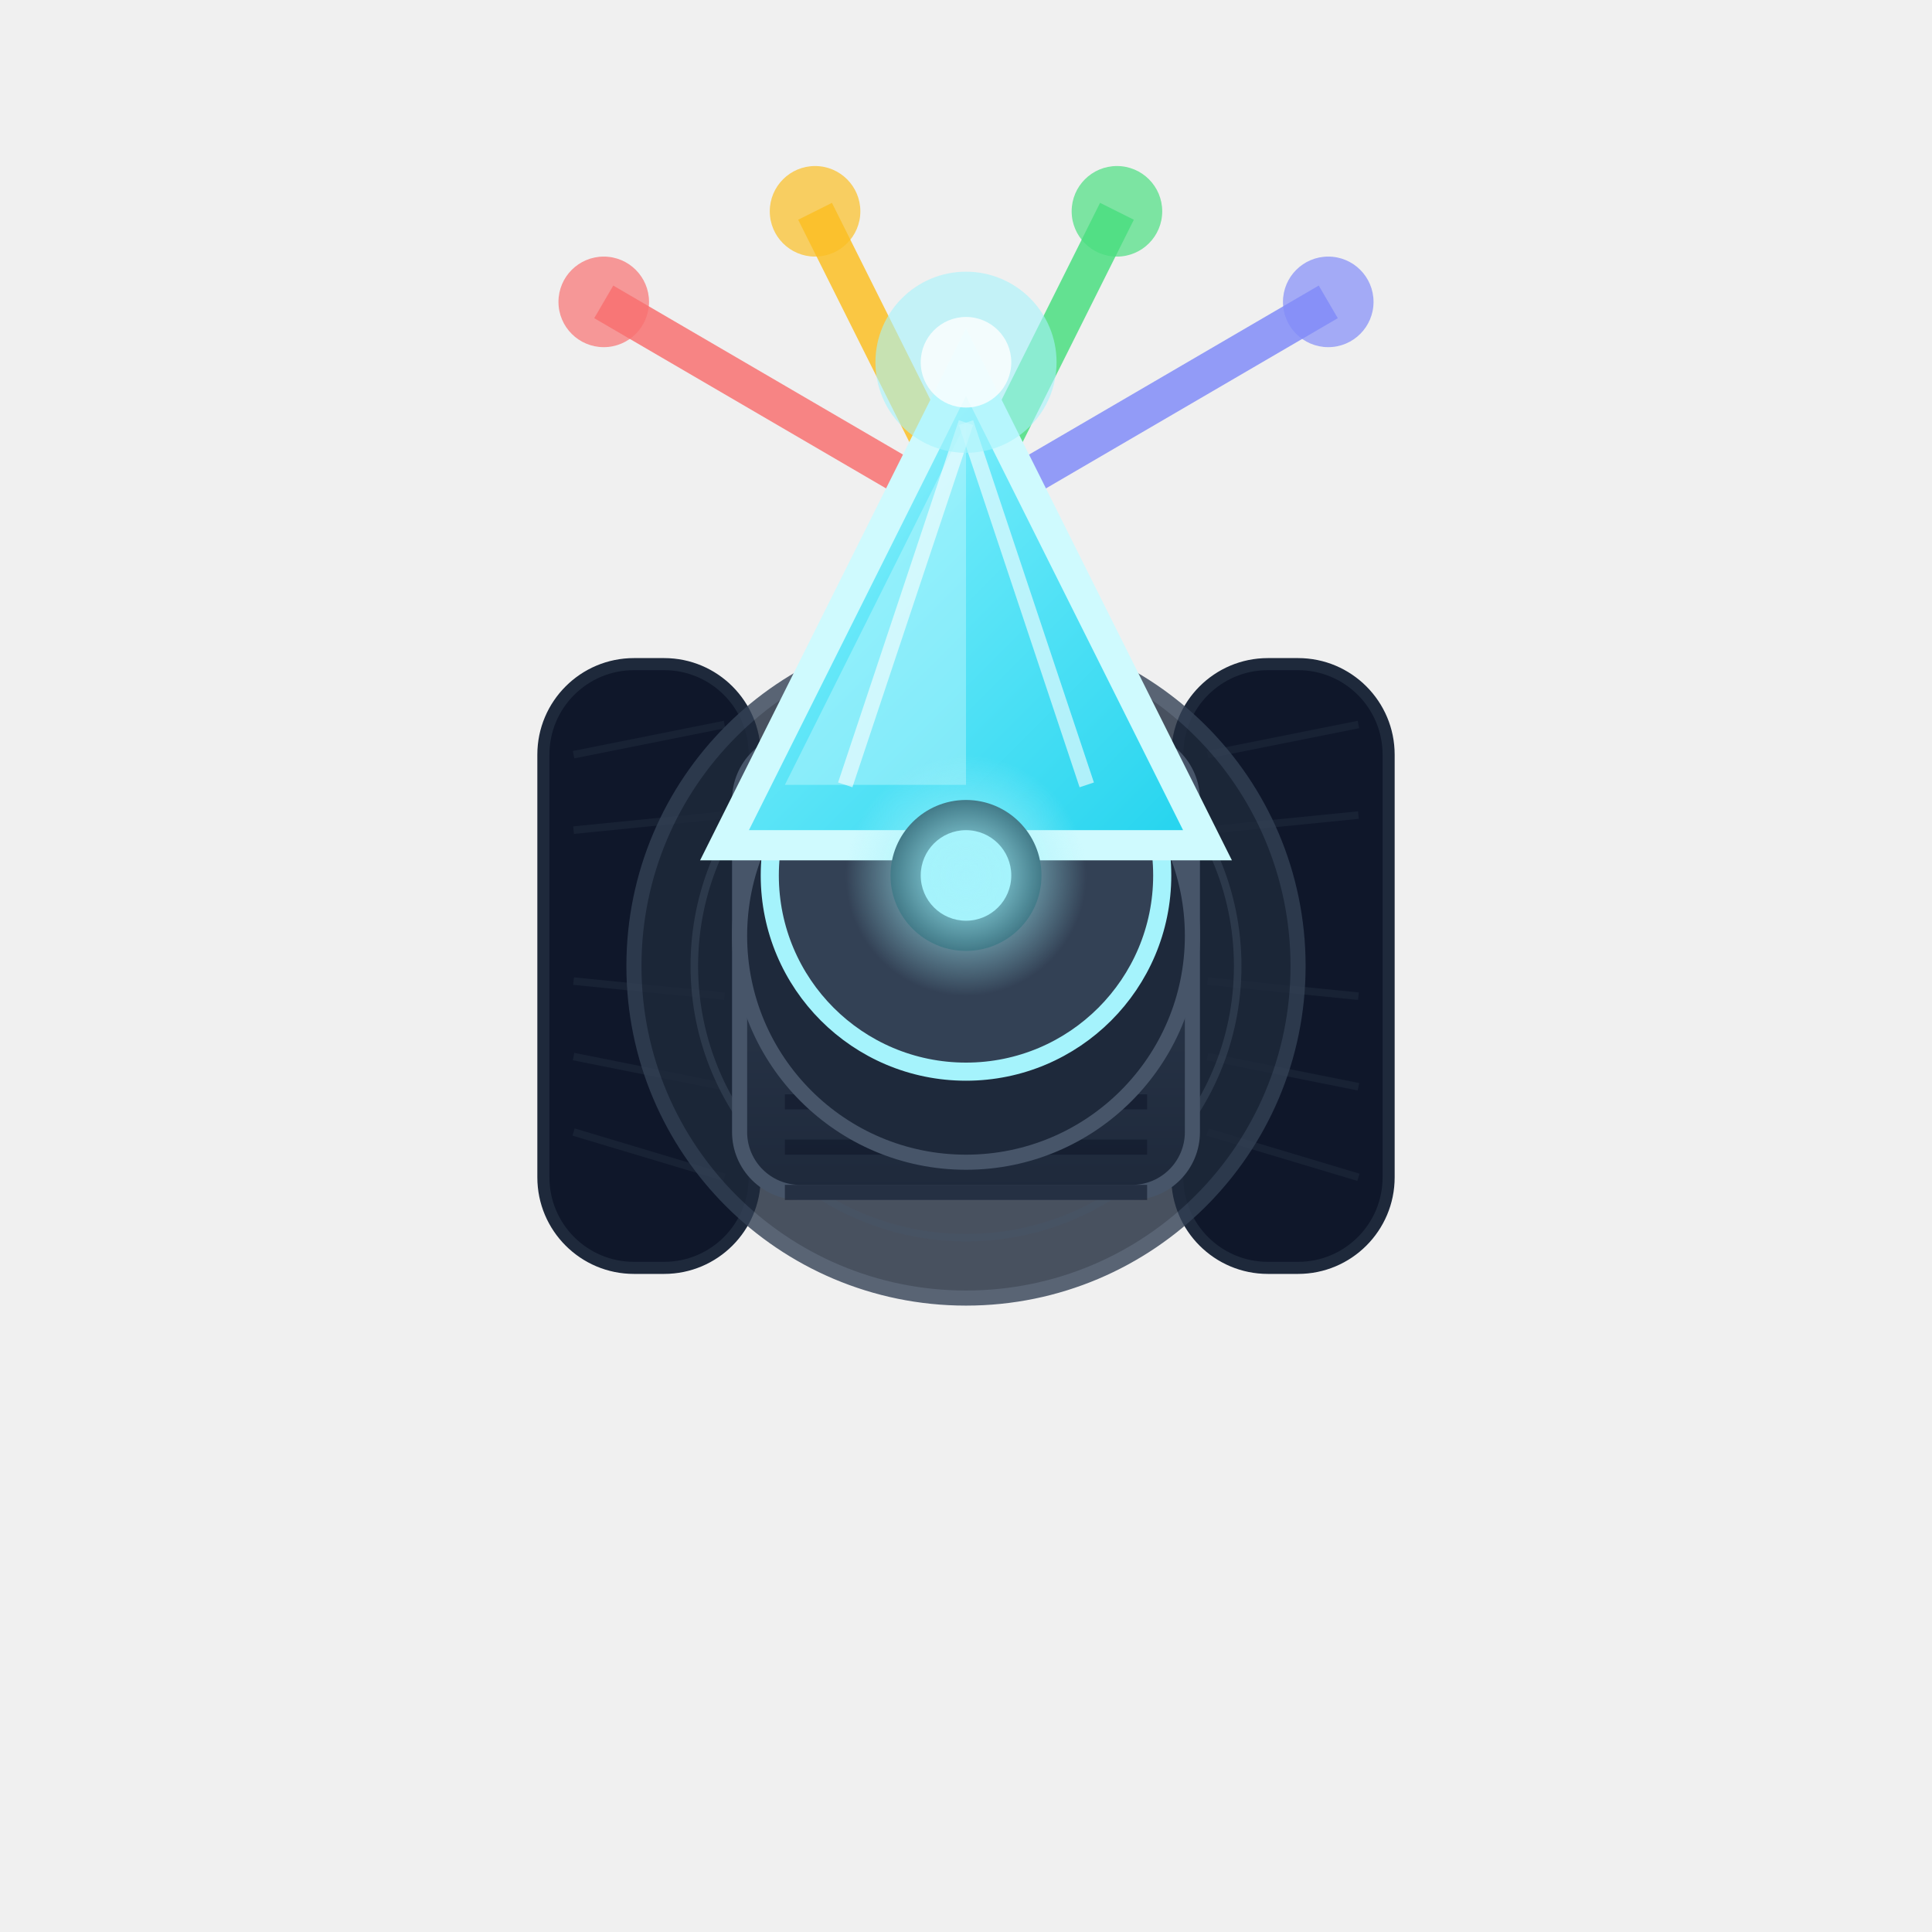
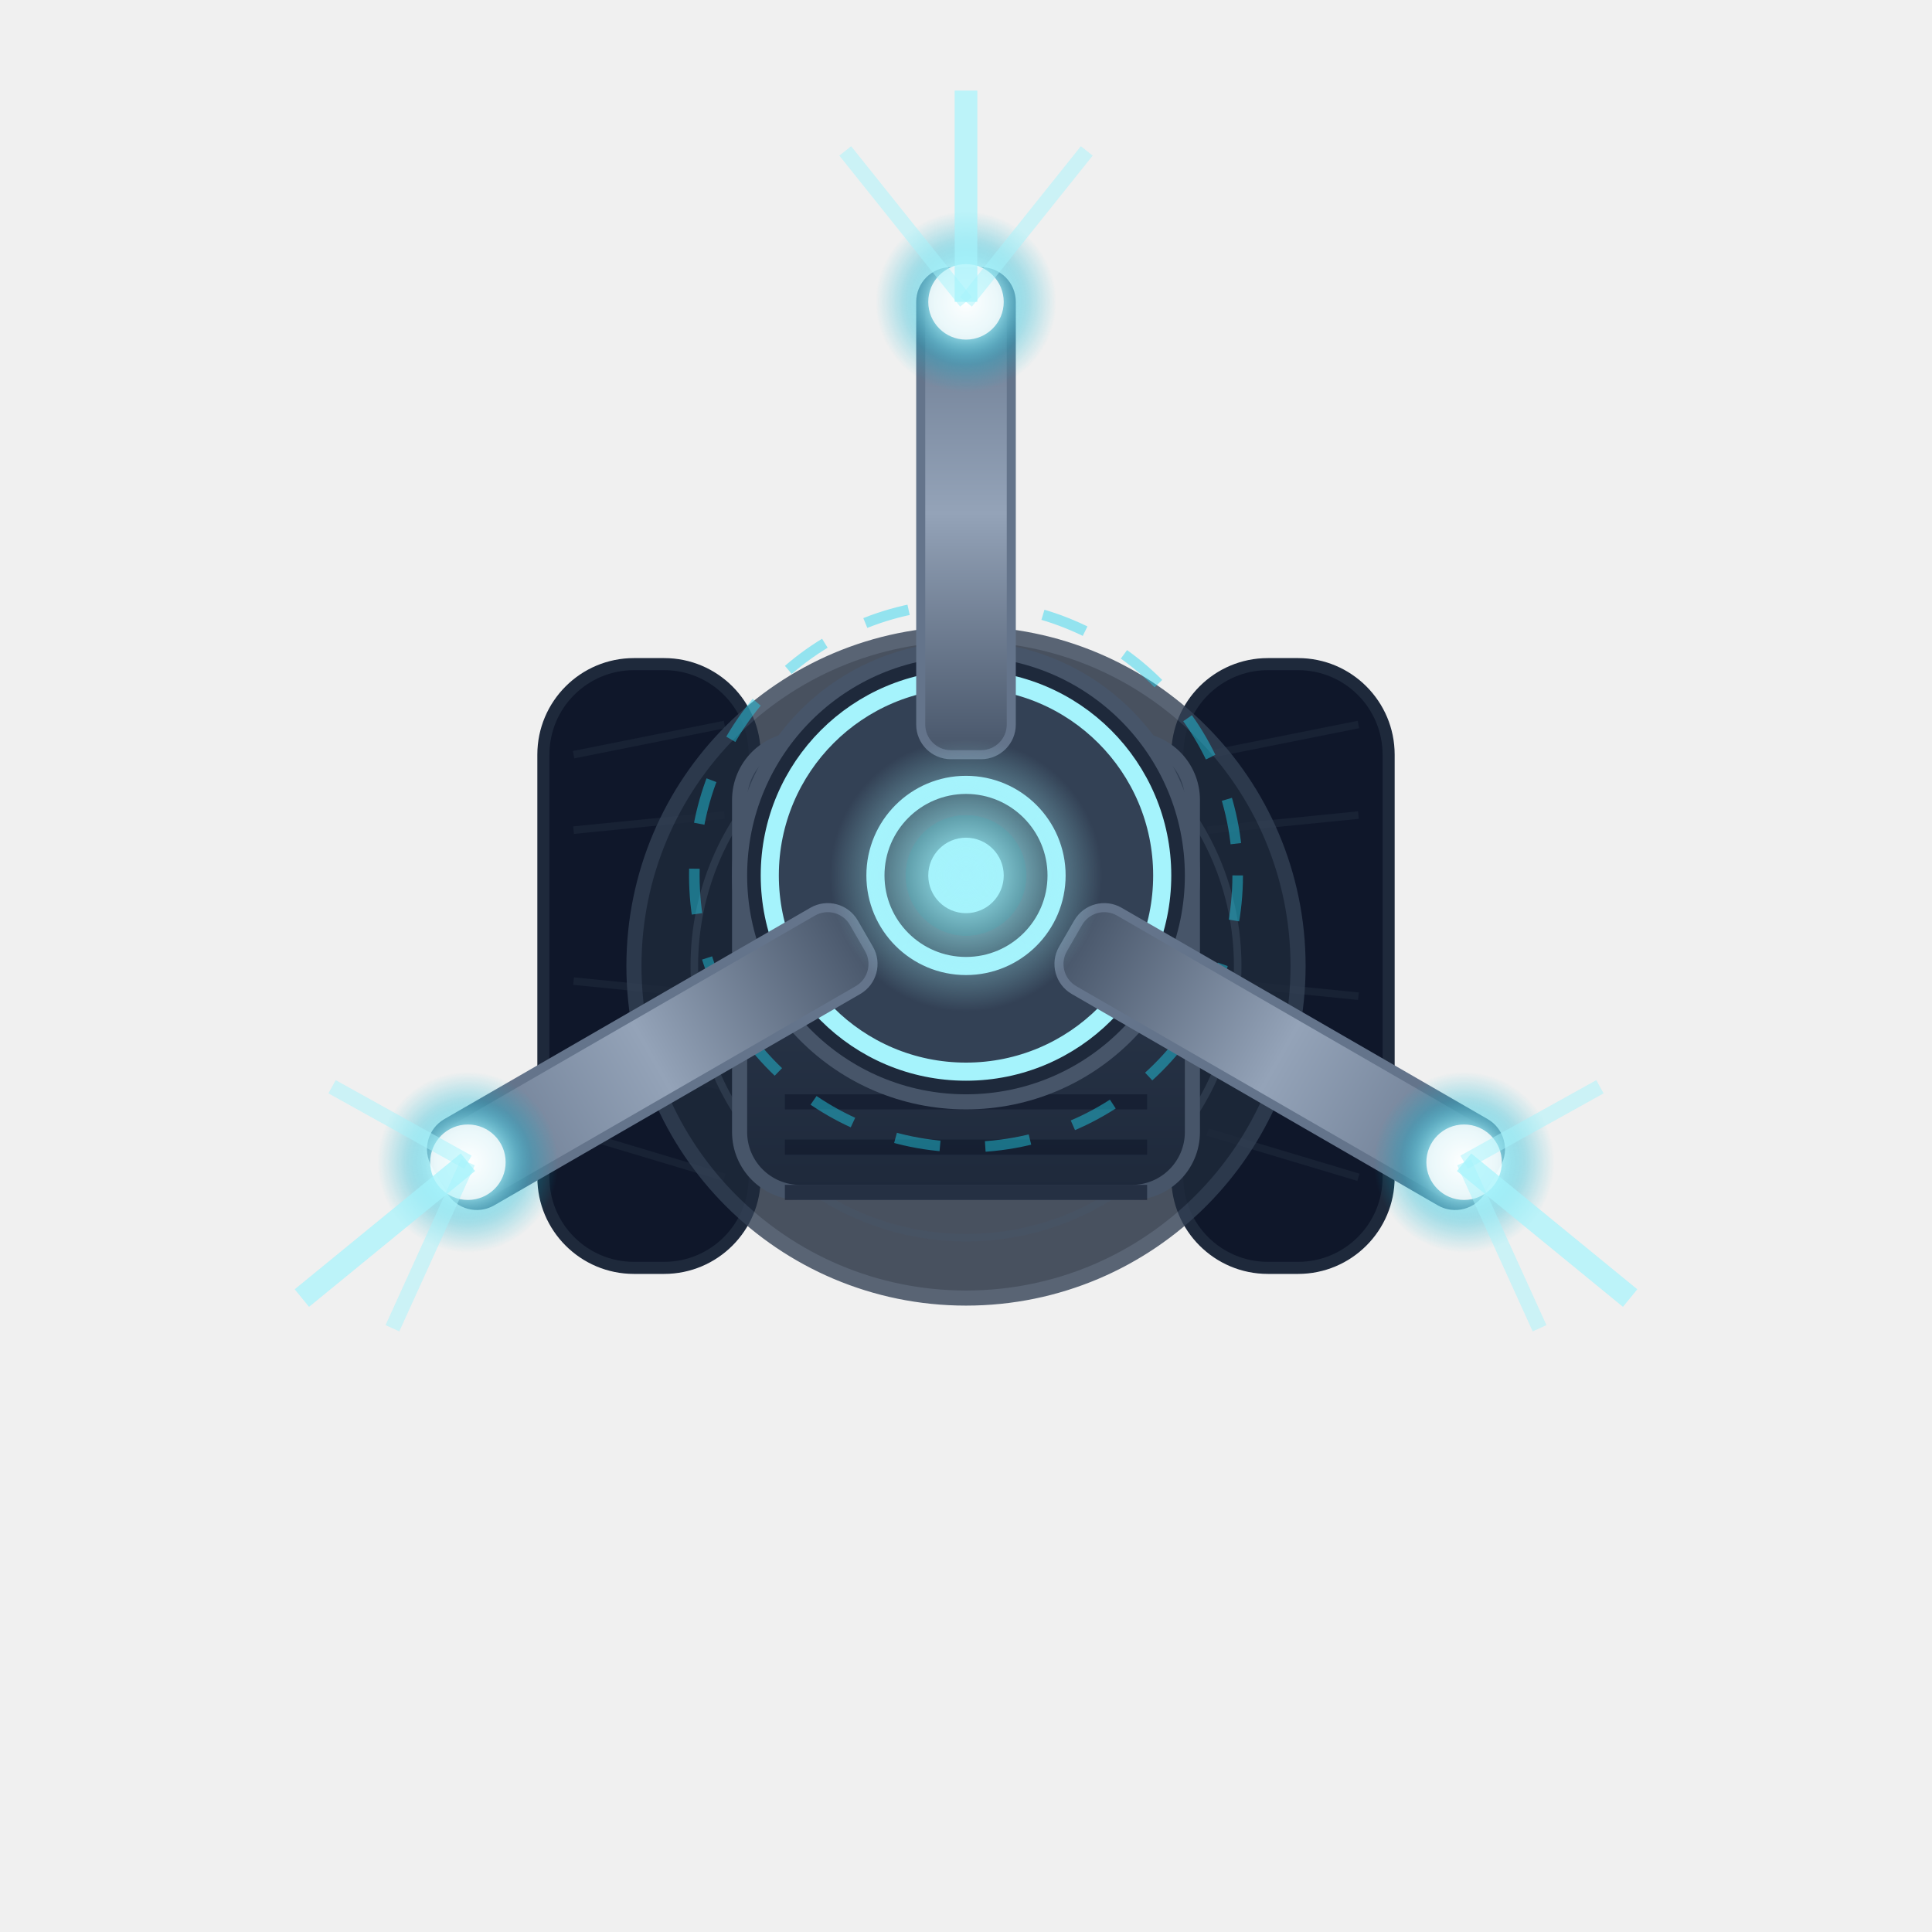
<svg xmlns="http://www.w3.org/2000/svg" viewBox="0 0 128 128">
  <defs>
-     <linearGradient id="prm-hull" x1="0" y1="0" x2="0" y2="1">
+     <linearGradient id="tri-hull" x1="0" y1="0" x2="0" y2="1">
      <stop offset="0%" stop-color="#334155" />
      <stop offset="100%" stop-color="#1e293b" />
    </linearGradient>
-     <linearGradient id="prm-crystal" x1="0" y1="0" x2="1" y2="1">
-       <stop offset="0%" stop-color="#cffafe" />
-       <stop offset="40%" stop-color="#67e8f9" />
-       <stop offset="100%" stop-color="#22d3ee" />
+     <linearGradient id="tri-barrel" x1="0" y1="1" x2="0" y2="0">
+       <stop offset="0%" stop-color="#475569" />
+       <stop offset="50%" stop-color="#94a3b8" />
+       <stop offset="100%" stop-color="#64748b" />
    </linearGradient>
-     <radialGradient id="prm-glow" cx="50%" cy="50%" r="50%">
+     <radialGradient id="tri-glow" cx="50%" cy="50%" r="50%">
      <stop offset="0%" stop-color="#a5f3fc" stop-opacity="1" />
      <stop offset="100%" stop-color="#a5f3fc" stop-opacity="0" />
+     </radialGradient>
+     <radialGradient id="tri-flash" cx="50%" cy="50%" r="50%">
+       <stop offset="0%" stop-color="#ffffff" stop-opacity="1" />
+       <stop offset="35%" stop-color="#a5f3fc" stop-opacity="0.8" />
+       <stop offset="70%" stop-color="#06b6d4" stop-opacity="0.3" />
+       <stop offset="100%" stop-color="#06b6d4" stop-opacity="0" />
    </radialGradient>
  </defs>
  <rect x="36" y="44" width="14" height="40" rx="6" fill="#0f172a" stroke="#1e293b" stroke-width="0.8" />
  <line x1="38" y1="50" x2="48" y2="48" stroke="#1e293b" stroke-width="0.5" opacity="0.6" />
  <line x1="38" y1="55" x2="48" y2="54" stroke="#1e293b" stroke-width="0.5" opacity="0.6" />
  <line x1="38" y1="65" x2="48" y2="66" stroke="#1e293b" stroke-width="0.5" opacity="0.6" />
  <line x1="38" y1="70" x2="48" y2="72" stroke="#1e293b" stroke-width="0.5" opacity="0.6" />
  <line x1="38" y1="75" x2="48" y2="78" stroke="#1e293b" stroke-width="0.5" opacity="0.6" />
  <rect x="78" y="44" width="14" height="40" rx="6" fill="#0f172a" stroke="#1e293b" stroke-width="0.8" />
  <line x1="80" y1="50" x2="90" y2="48" stroke="#1e293b" stroke-width="0.5" opacity="0.6" />
  <line x1="80" y1="55" x2="90" y2="54" stroke="#1e293b" stroke-width="0.5" opacity="0.6" />
  <line x1="80" y1="65" x2="90" y2="66" stroke="#1e293b" stroke-width="0.5" opacity="0.6" />
  <line x1="80" y1="70" x2="90" y2="72" stroke="#1e293b" stroke-width="0.5" opacity="0.6" />
  <line x1="80" y1="75" x2="90" y2="78" stroke="#1e293b" stroke-width="0.5" opacity="0.6" />
  <circle cx="64" cy="64" r="22" fill="#1e293b" stroke="#334155" stroke-width="1" opacity="0.8" />
  <circle cx="64" cy="64" r="18" fill="none" stroke="#475569" stroke-width="0.5" opacity="0.4" />
-   <rect x="49" y="49" width="30" height="30" rx="4" fill="url(#prm-hull)" stroke="#475569" stroke-width="1" />
+   <rect x="49" y="49" width="30" height="30" rx="4" fill="url(#tri-hull)" stroke="#475569" stroke-width="1" />
  <polygon points="57,49 64,43 71,49" fill="#475569" stroke="#64748b" stroke-width="0.5" />
  <line x1="52" y1="73" x2="76" y2="73" stroke="#0f172a" stroke-width="1" opacity="0.6" />
  <line x1="52" y1="76" x2="76" y2="76" stroke="#0f172a" stroke-width="1" opacity="0.6" />
  <line x1="52" y1="79" x2="76" y2="79" stroke="#0f172a" stroke-width="1" opacity="0.6" />
-   <circle cx="64" cy="62" r="15" fill="#1e293b" stroke="#475569" stroke-width="1" />
+   <circle cx="64" cy="58" r="15" fill="#1e293b" stroke="#475569" stroke-width="1" />
  <circle cx="64" cy="58" r="13" fill="#334155" stroke="#a5f3fc" stroke-width="1.2" />
-   <line x1="64" y1="34" x2="40" y2="20" stroke="#f87171" stroke-width="2.5" opacity="0.85" />
-   <line x1="64" y1="34" x2="54" y2="14" stroke="#fbbf24" stroke-width="2.5" opacity="0.85" />
-   <line x1="64" y1="34" x2="74" y2="14" stroke="#4ade80" stroke-width="2.5" opacity="0.85" />
-   <line x1="64" y1="34" x2="88" y2="20" stroke="#818cf8" stroke-width="2.5" opacity="0.85" />
-   <circle cx="40" cy="20" r="3" fill="#f87171" opacity="0.7" />
-   <circle cx="54" cy="14" r="3" fill="#fbbf24" opacity="0.7" />
-   <circle cx="74" cy="14" r="3" fill="#4ade80" opacity="0.7" />
-   <circle cx="88" cy="20" r="3" fill="#818cf8" opacity="0.7" />
-   <polygon points="64,24 48,56 80,56" fill="url(#prm-crystal)" stroke="#cffafe" stroke-width="2" />
-   <polygon points="64,28 52,52 64,52" fill="#cffafe" opacity="0.4" />
-   <line x1="64" y1="28" x2="56" y2="52" stroke="#ffffff" stroke-width="1" opacity="0.6" />
-   <line x1="64" y1="28" x2="72" y2="52" stroke="#ffffff" stroke-width="1" opacity="0.6" />
-   <circle cx="64" cy="24" r="6" fill="#a5f3fc" opacity="0.6" />
-   <circle cx="64" cy="24" r="3" fill="#ffffff" opacity="0.8" />
-   <circle cx="64" cy="58" r="5" fill="#083344" />
-   <circle cx="64" cy="58" r="3" fill="#a5f3fc" opacity="1" />
-   <circle cx="64" cy="58" r="8" fill="url(#prm-glow)" />
+   <circle cx="64" cy="58" r="18" fill="none" stroke="#22d3ee" stroke-width="0.7" opacity="0.45" stroke-dasharray="3,3" />
+   <rect x="61" y="18" width="6" height="32" rx="2" fill="url(#tri-barrel)" stroke="#64748b" stroke-width="0.6" />
+   <rect x="61" y="18" width="6" height="32" rx="2" fill="url(#tri-barrel)" stroke="#64748b" stroke-width="0.6" transform="rotate(120, 64, 58)" />
+   <rect x="61" y="18" width="6" height="32" rx="2" fill="url(#tri-barrel)" stroke="#64748b" stroke-width="0.6" transform="rotate(240, 64, 58)" />
+   <circle cx="64" cy="20" r="6" fill="url(#tri-flash)" />
+   <circle cx="64" cy="20" r="2.5" fill="#ffffff" opacity="0.8" />
+   <circle cx="31" cy="77" r="6" fill="url(#tri-flash)" />
+   <circle cx="31" cy="77" r="2.5" fill="#ffffff" opacity="0.8" />
+   <circle cx="97" cy="77" r="6" fill="url(#tri-flash)" />
+   <circle cx="97" cy="77" r="2.5" fill="#ffffff" opacity="0.8" />
+   <line x1="64" y1="20" x2="64" y2="6" stroke="#a5f3fc" stroke-width="1.5" opacity="0.7" />
+   <line x1="64" y1="20" x2="56" y2="10" stroke="#a5f3fc" stroke-width="1" opacity="0.5" />
+   <line x1="64" y1="20" x2="72" y2="10" stroke="#a5f3fc" stroke-width="1" opacity="0.5" />
+   <line x1="31" y1="77" x2="20" y2="86" stroke="#a5f3fc" stroke-width="1.5" opacity="0.7" />
+   <line x1="31" y1="77" x2="22" y2="72" stroke="#a5f3fc" stroke-width="1" opacity="0.5" />
+   <line x1="31" y1="77" x2="26" y2="88" stroke="#a5f3fc" stroke-width="1" opacity="0.5" />
+   <line x1="97" y1="77" x2="108" y2="86" stroke="#a5f3fc" stroke-width="1.5" opacity="0.7" />
+   <line x1="97" y1="77" x2="106" y2="72" stroke="#a5f3fc" stroke-width="1" opacity="0.5" />
+   <line x1="97" y1="77" x2="102" y2="88" stroke="#a5f3fc" stroke-width="1" opacity="0.5" />
+   <circle cx="64" cy="58" r="6" fill="#1e293b" stroke="#a5f3fc" stroke-width="1.2" />
+   <circle cx="64" cy="58" r="4" fill="#083344" />
+   <circle cx="64" cy="58" r="2.5" fill="#a5f3fc" opacity="1" />
+   <circle cx="64" cy="58" r="9" fill="url(#tri-glow)" />
</svg>
